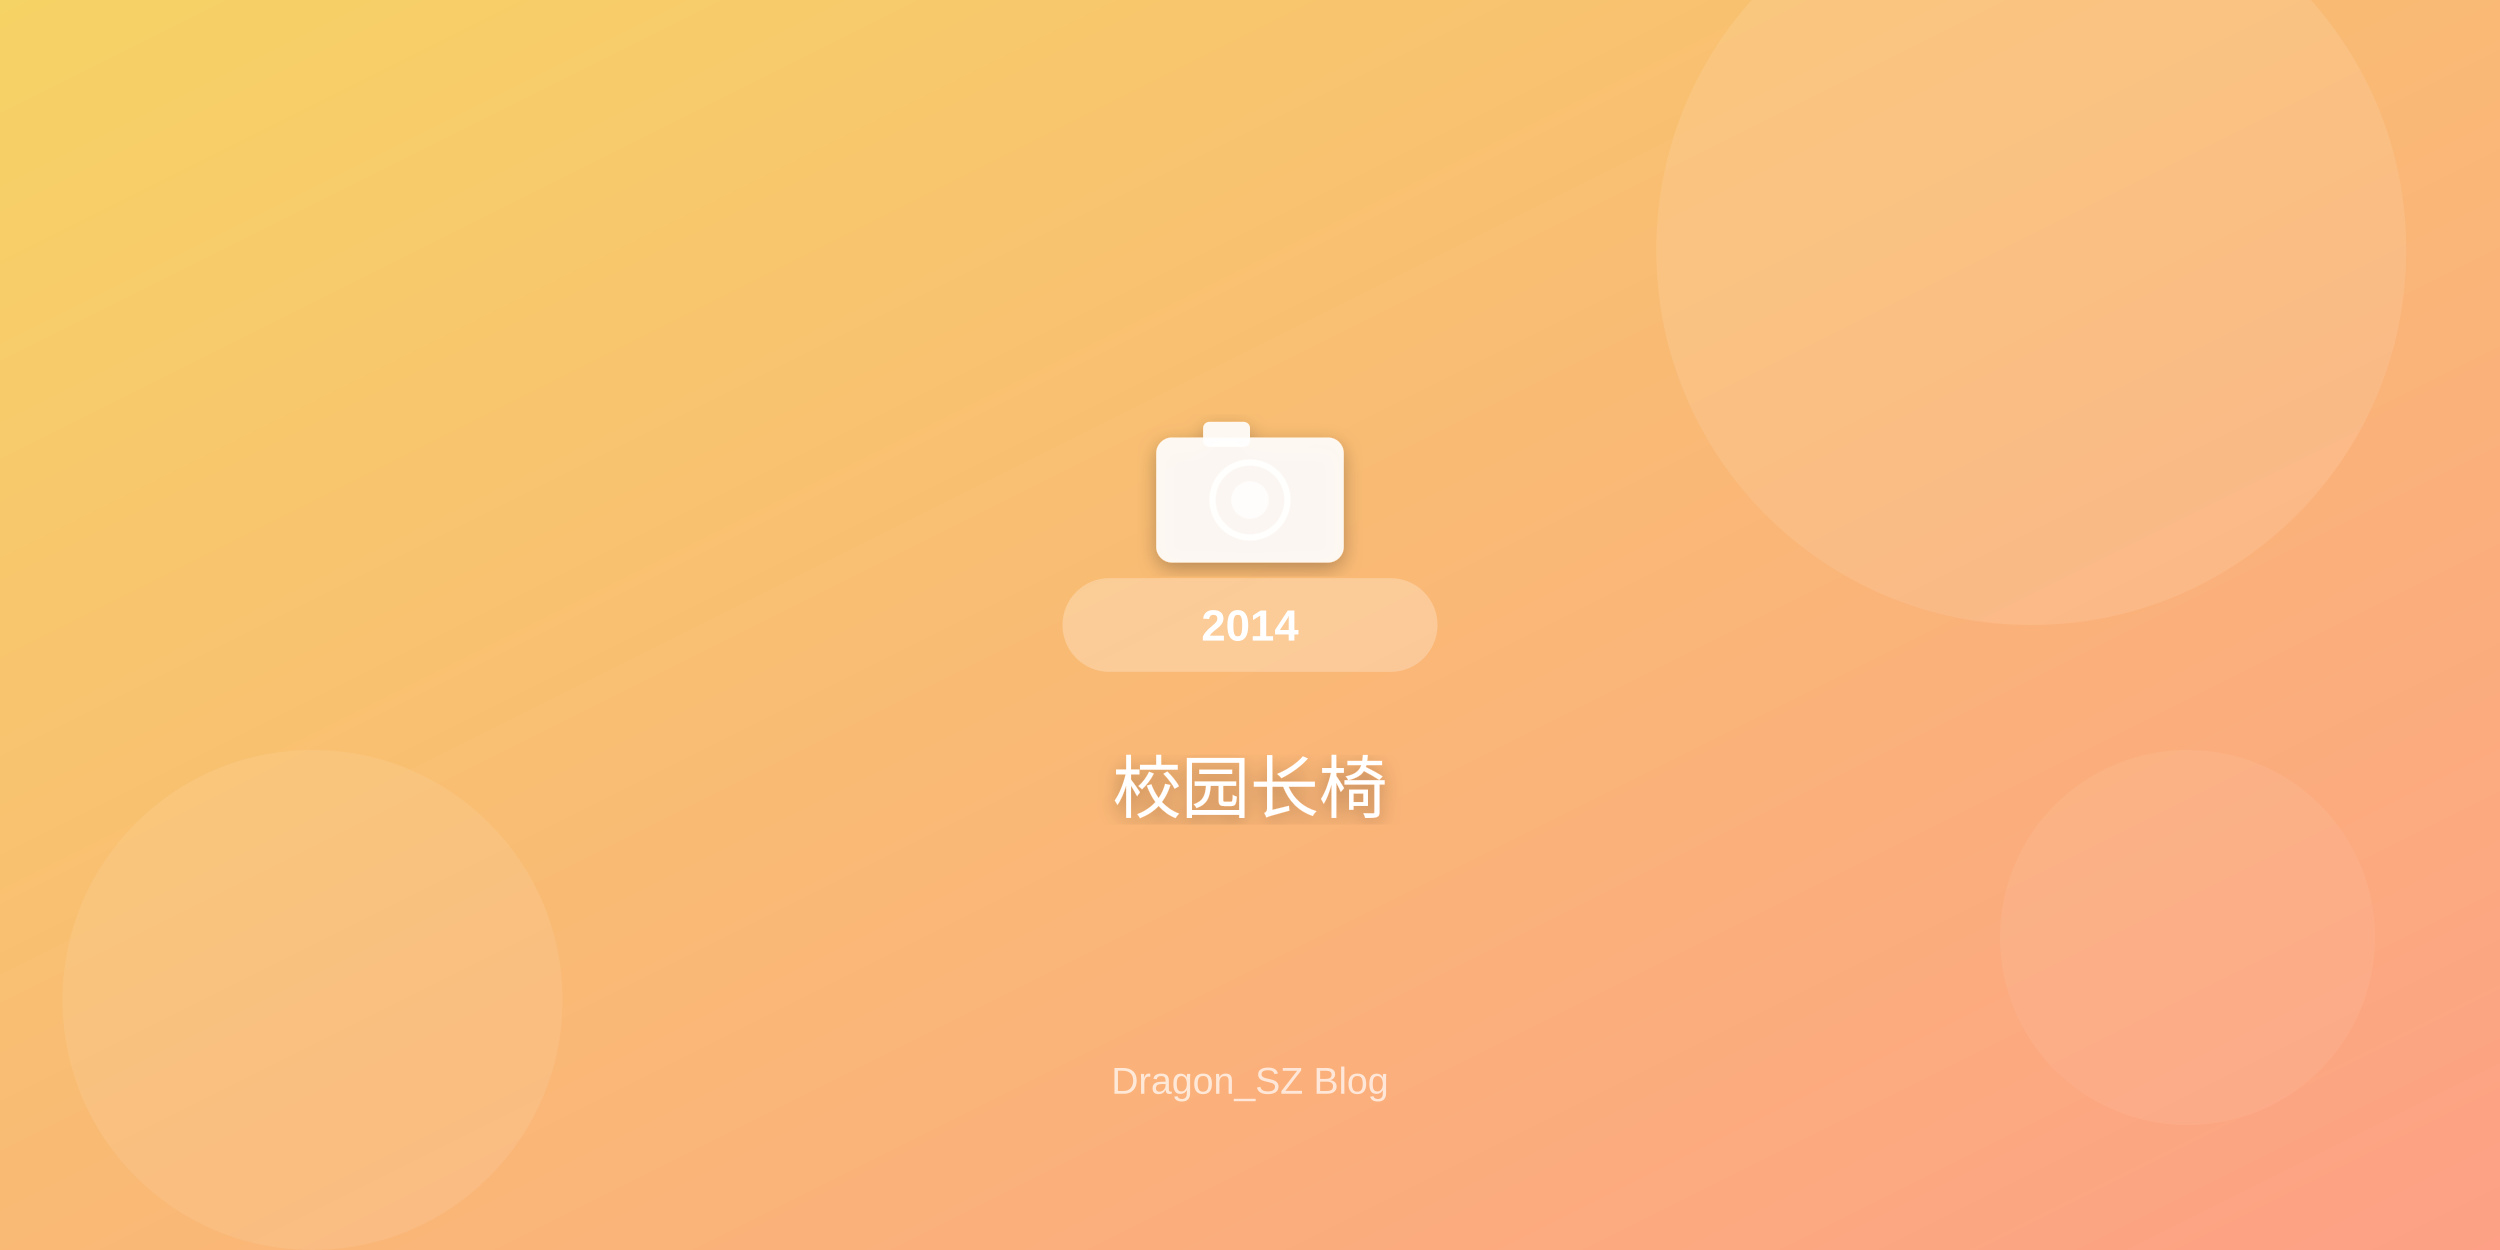
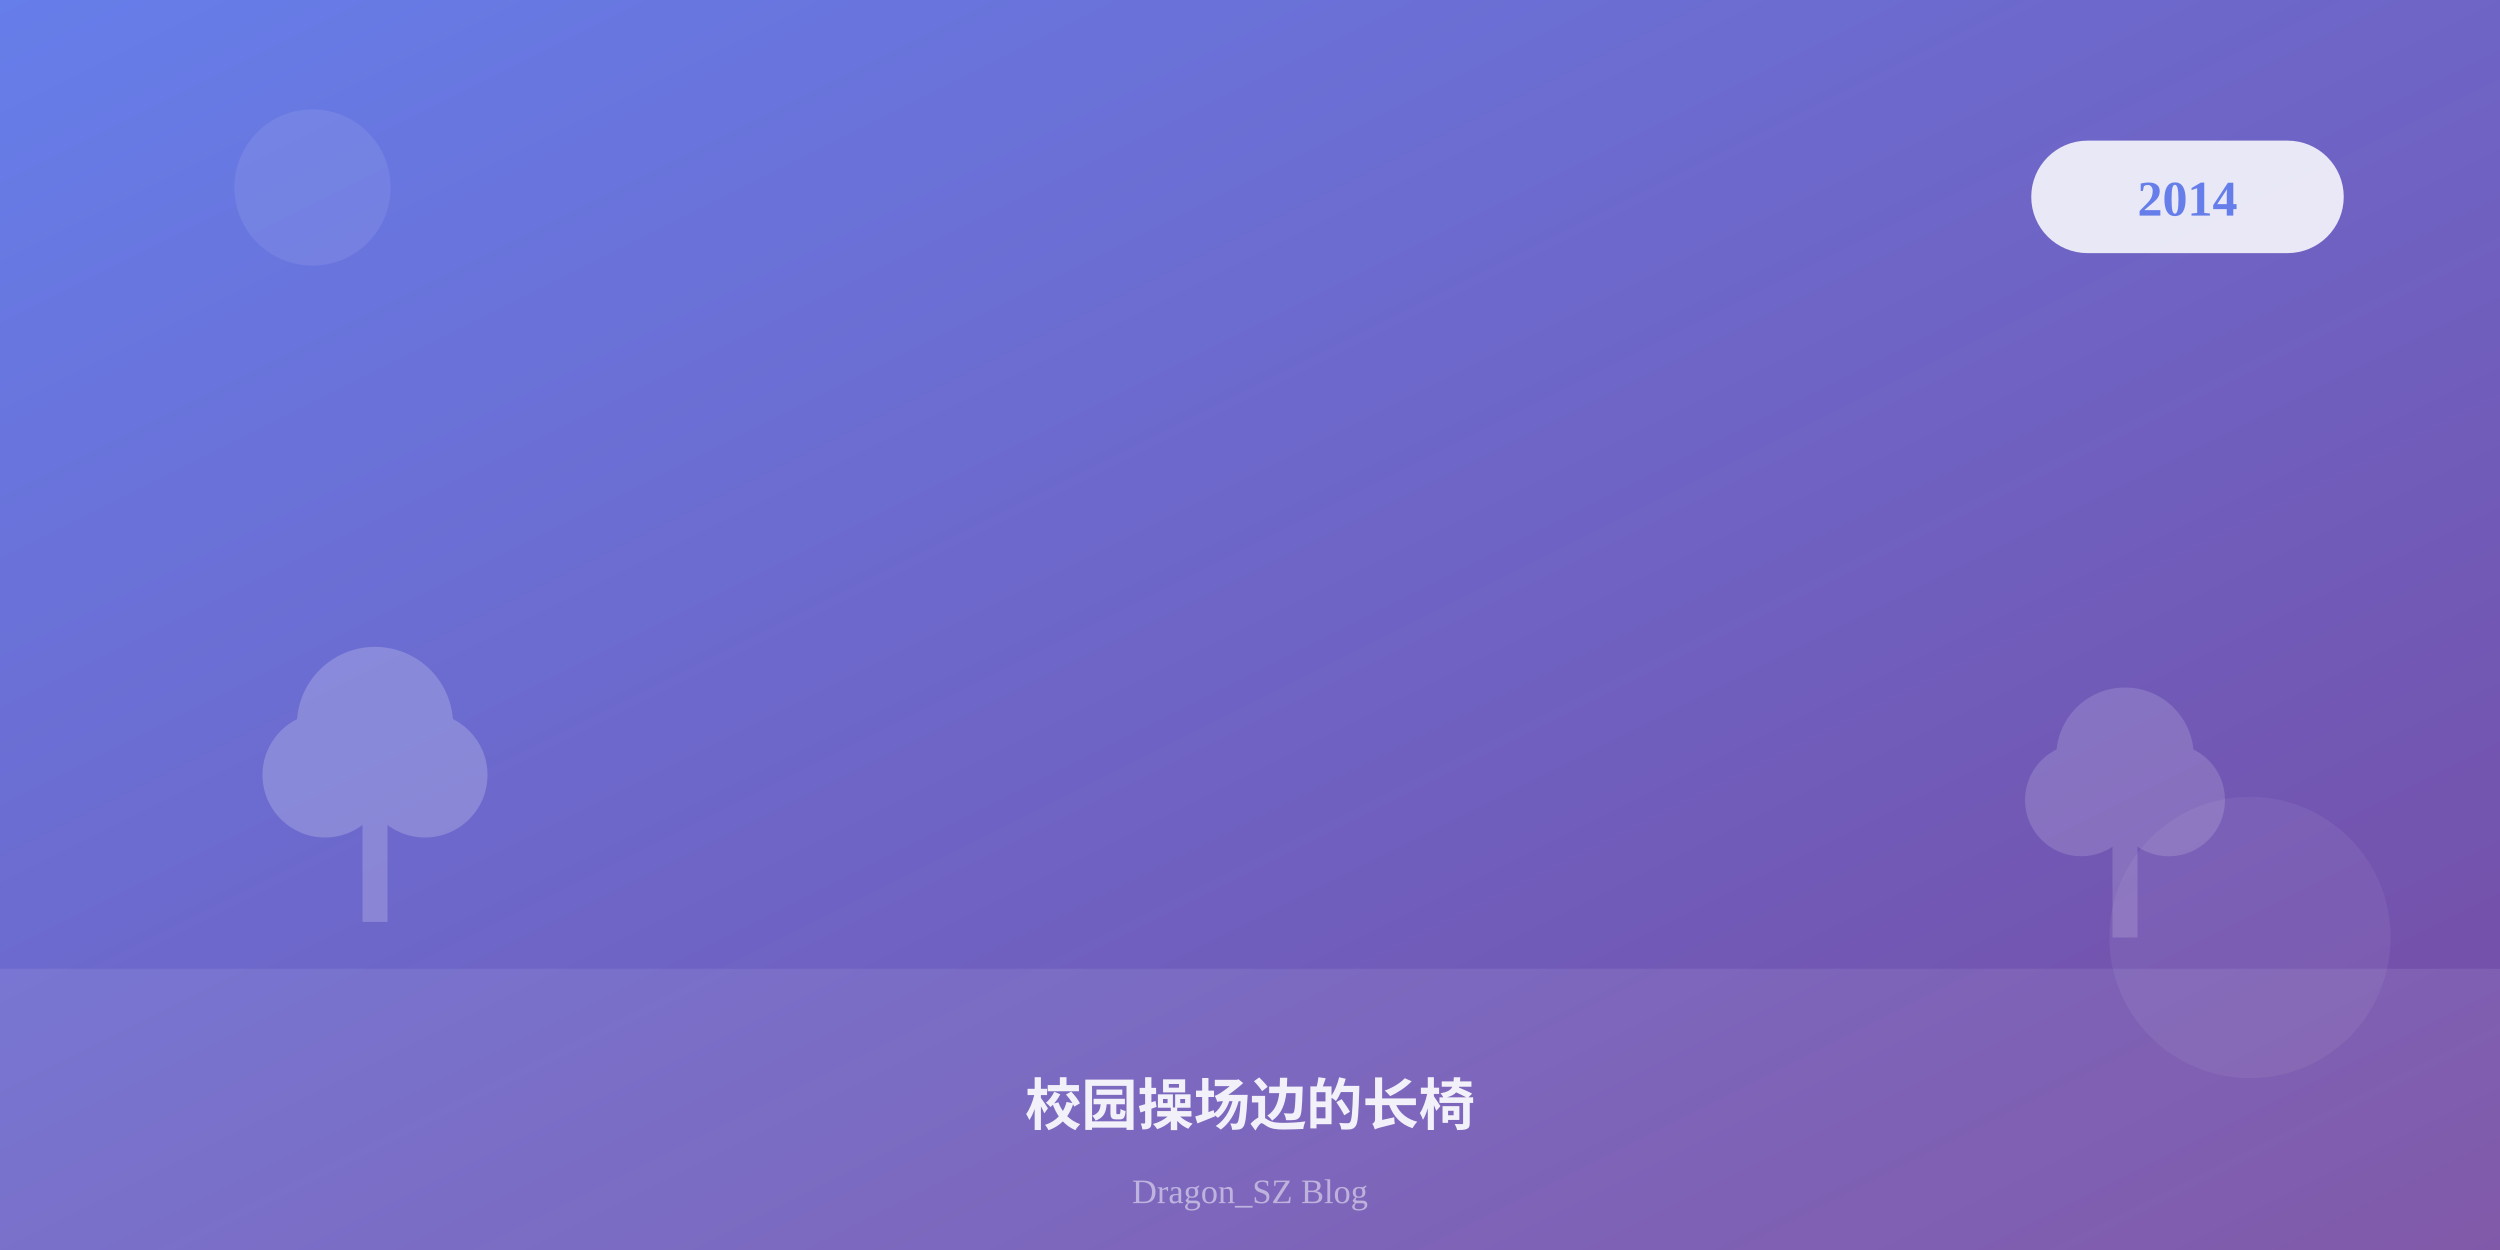
- <svg xmlns="http://www.w3.org/2000/svg" width="800" height="400" viewBox="0 0 800 400">
+ <svg xmlns="http://www.w3.org/2000/svg" viewBox="0 0 800 400" width="100%" height="100%">
  <defs>
-     <linearGradient id="grad" x1="0%" y1="0%" x2="100%" y2="100%">
-       <stop offset="0%" style="stop-color:#f6d365;stop-opacity:1" />
-       <stop offset="100%" style="stop-color:#fda085;stop-opacity:1" />
+     <linearGradient id="bg" x1="0%" y1="0%" x2="100%" y2="100%">
+       <stop offset="0%" style="stop-color:#667eea;stop-opacity:1" />
+       <stop offset="100%" style="stop-color:#764ba2;stop-opacity:1" />
    </linearGradient>
-     <filter id="shadow">
-       <feDropShadow dx="0" dy="2" stdDeviation="3" flood-opacity="0.3" />
-     </filter>
  </defs>
-   <rect width="800" height="400" fill="url(#grad)" rx="0" />
-   <circle cx="650" cy="80" r="120" fill="white" opacity="0.1" />
-   <circle cx="100" cy="320" r="80" fill="white" opacity="0.08" />
-   <circle cx="700" cy="300" r="60" fill="white" opacity="0.06" />
-   <g transform="translate(360, 120)" filter="url(#shadow)">
-     <rect x="10" y="20" width="60" height="40" rx="5" fill="white" opacity="0.9" />
-     <circle cx="40" cy="40" r="12" fill="none" stroke="white" stroke-width="2" opacity="0.9" />
-     <circle cx="40" cy="40" r="6" fill="white" opacity="0.7" />
-     <rect x="25" y="15" width="15" height="8" rx="2" fill="white" opacity="0.9" />
+   <rect width="800" height="400" fill="url(#bg)" />
+   <g transform="translate(120, 240)" opacity="0.2">
+     <rect x="-4" y="0" width="8" height="55" fill="white" />
+     <circle cx="0" cy="-8" r="25" fill="white" />
+     <circle cx="-16" cy="8" r="20" fill="white" />
+     <circle cx="16" cy="8" r="20" fill="white" />
  </g>
-   <rect x="340" y="185" width="120" height="30" rx="15" fill="white" opacity="0.25" />
-   <text x="400" y="205" font-family="Arial, sans-serif" font-size="14" fill="white" text-anchor="middle" font-weight="bold">2014</text>
-   <text x="400" y="260" font-family="Arial, sans-serif" font-size="22" fill="white" text-anchor="middle" filter="url(#shadow)">校园长椅</text>
-   <text x="400" y="350" font-family="Arial, sans-serif" font-size="12" fill="white" text-anchor="middle" opacity="0.7">Dragon_SZ Blog</text>
+   <g transform="translate(680, 250)" opacity="0.15">
+     <rect x="-4" y="0" width="8" height="50" fill="white" />
+     <circle cx="0" cy="-8" r="22" fill="white" />
+     <circle cx="-14" cy="6" r="18" fill="white" />
+     <circle cx="14" cy="6" r="18" fill="white" />
+   </g>
+   <circle cx="100" cy="60" r="25" fill="white" opacity="0.08" />
+   <circle cx="720" cy="300" r="45" fill="white" opacity="0.06" />
+   <rect x="0" y="310" width="800" height="90" fill="white" opacity="0.08" />
+   <g transform="translate(650, 45)">
+     <rect width="100" height="36" rx="18" fill="white" opacity="0.85" />
+     <text x="50" y="24" text-anchor="middle" font-size="16" font-weight="bold" fill="#667eea">2014</text>
+   </g>
+   <text x="400" y="360" text-anchor="middle" font-size="18" font-weight="bold" fill="white" opacity="0.9">校园操场边的长椅</text>
+   <text x="400" y="385" text-anchor="middle" font-size="11" fill="white" opacity="0.5">Dragon_SZ Blog</text>
</svg>
